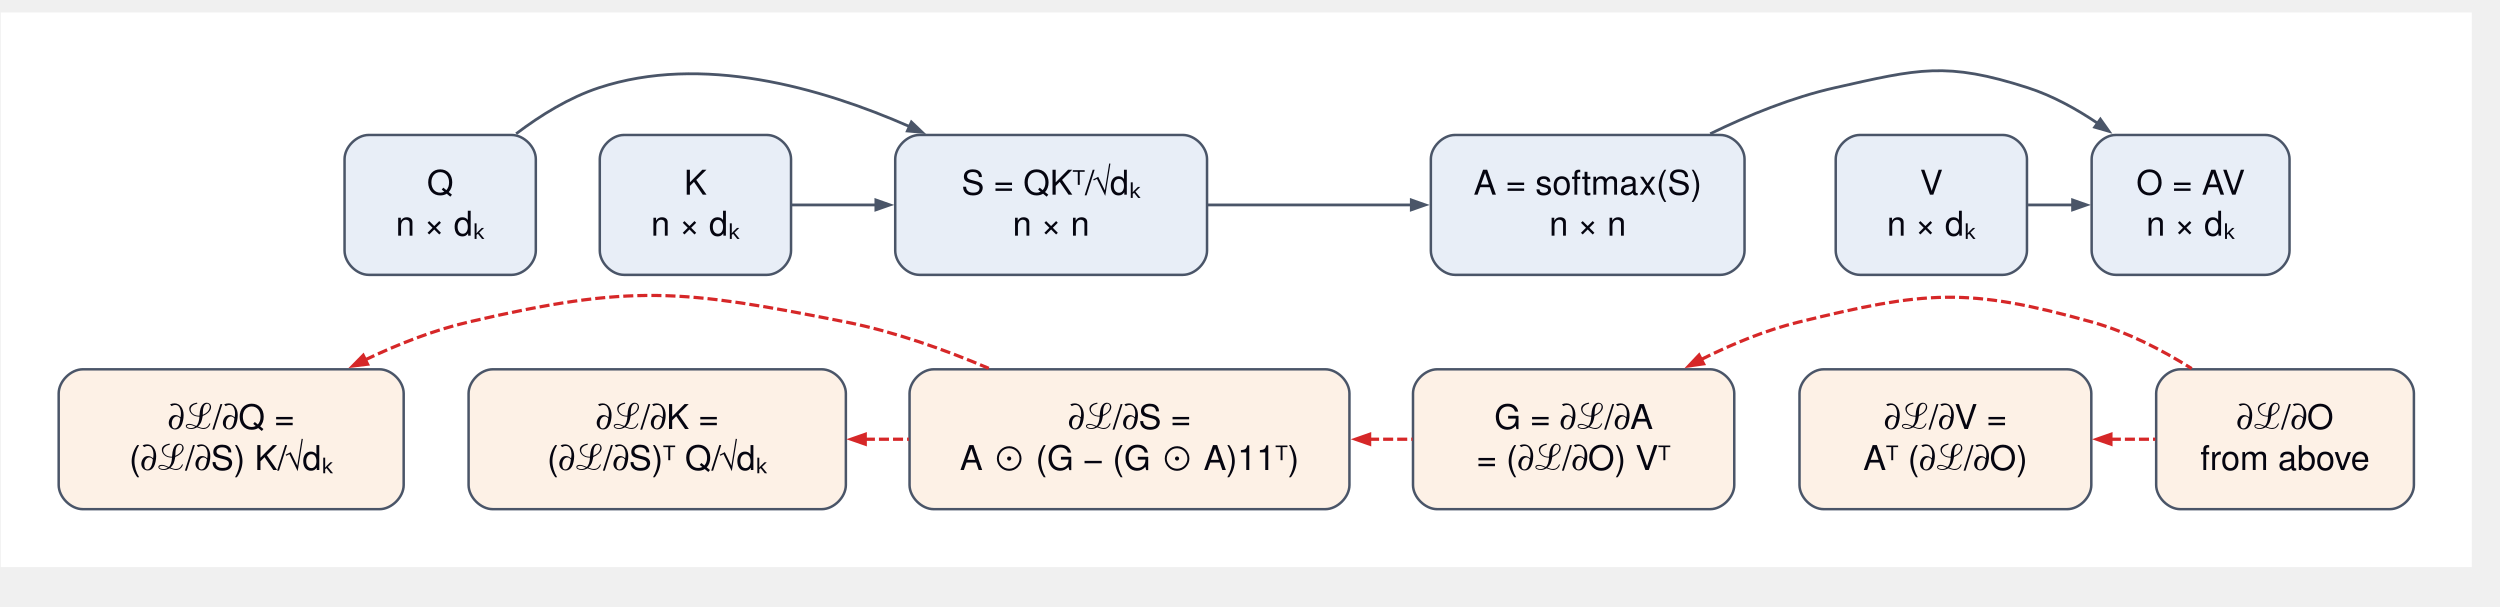
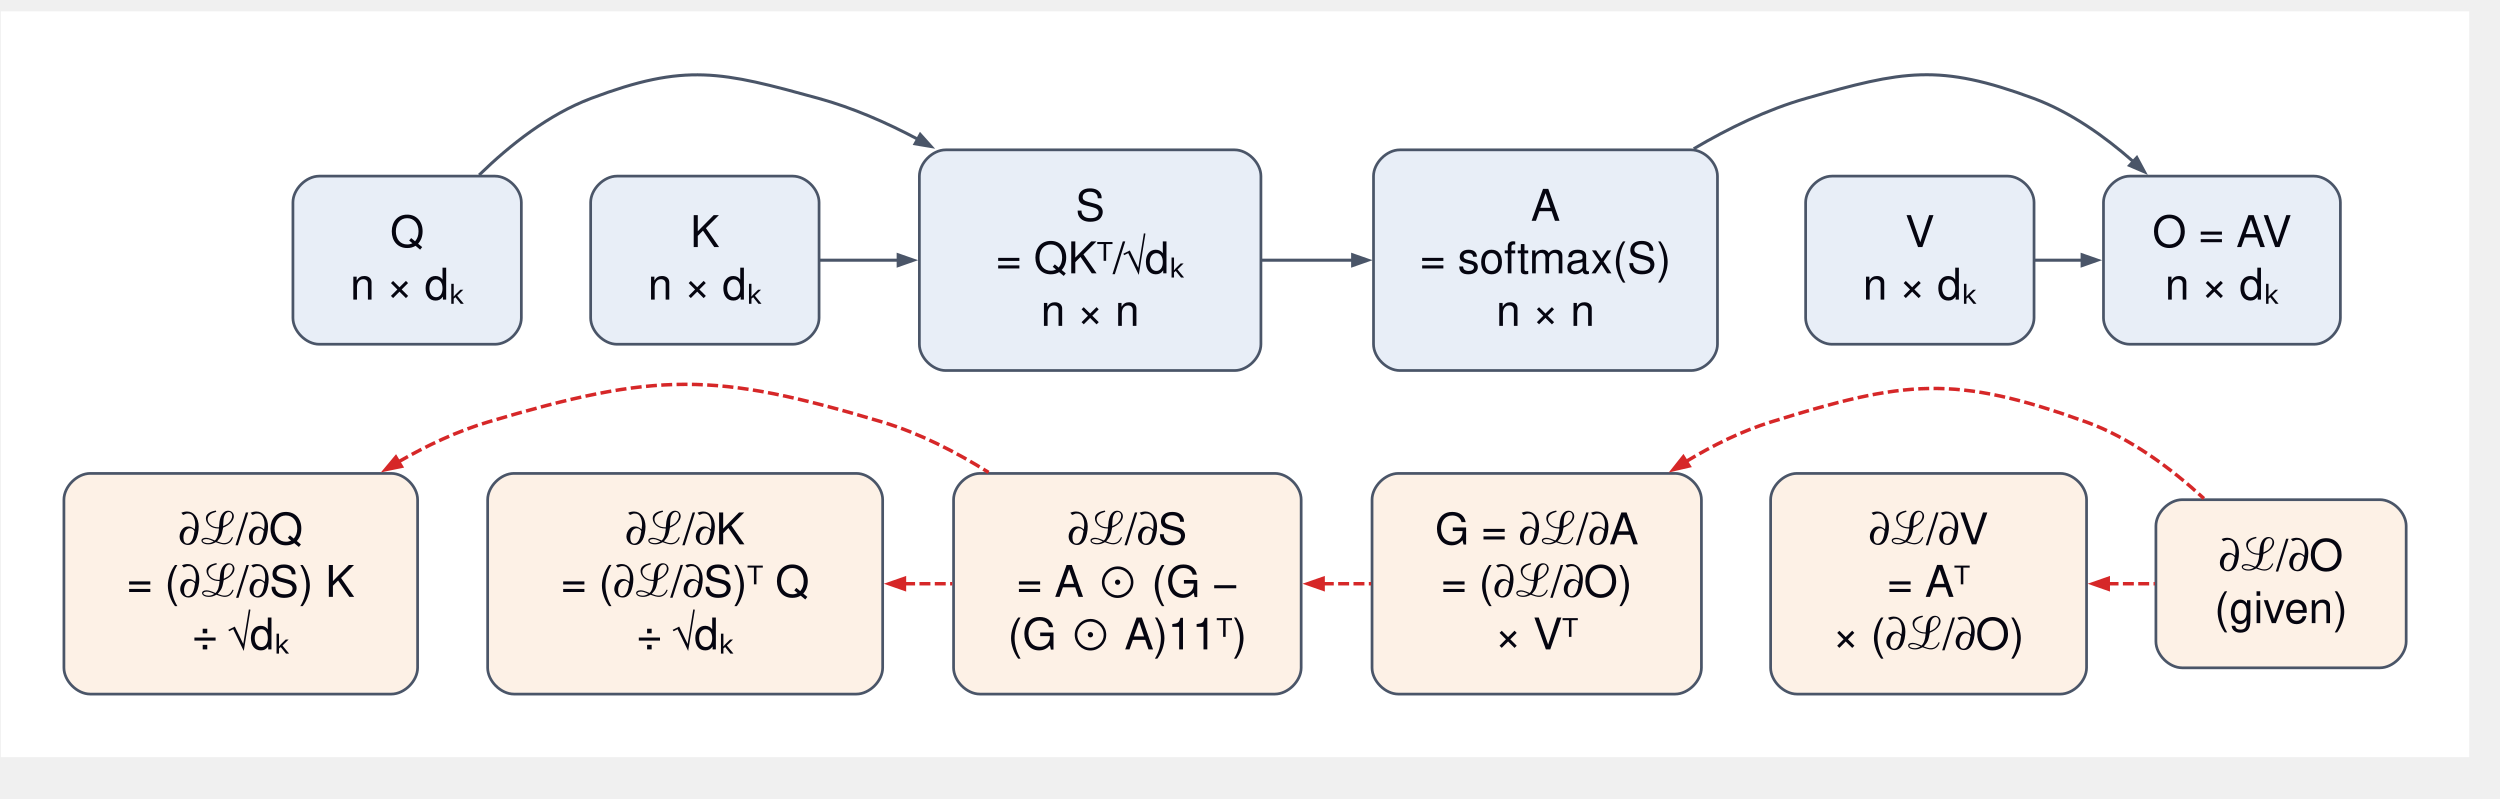
- <svg xmlns="http://www.w3.org/2000/svg" width="1258" height="305" viewBox="14.00 14.00 1244.00 290.00">
-   <g id="graph0" class="graph" transform="scale(1 1) rotate(0) translate(43.2 261.56)">
-     <polygon fill="#ffffff" stroke="none" points="-28.8,28.8 -28.8,-247.16 1200.76,-247.16 1200.76,28.8 -28.8,28.8" />
+ <svg xmlns="http://www.w3.org/2000/svg" width="1156" height="369" viewBox="14.00 14.00 1142.00 355.00">
+   <g id="graph0" class="graph" transform="scale(1 1) rotate(0) translate(43.2 326.29)">
+     <polygon fill="#ffffff" stroke="none" points="-28.8,28.8 -28.8,-311.89 1098.74,-311.89 1098.74,28.8 -28.8,28.8" />
    <g id="node1" class="node">
-       <path fill="#e8eef7" stroke="#4a5568" stroke-width="1.25" d="M225.42,-186.2C225.42,-186.2 154.25,-186.2 154.25,-186.2 148.25,-186.2 142.25,-180.2 142.25,-174.2 142.25,-174.2 142.25,-128.6 142.25,-128.6 142.25,-122.6 148.25,-116.6 154.25,-116.6 154.25,-116.6 225.42,-116.6 225.42,-116.6 231.42,-116.6 237.42,-122.6 237.42,-128.6 237.42,-128.6 237.42,-174.2 237.42,-174.2 237.42,-180.2 231.42,-186.2 225.42,-186.2" />
-       <text xml:space="preserve" text-anchor="middle" x="189.84" y="-156.5" font-family="Helvetica,sans-Serif" font-size="17.00" fill="#050510">Q</text>
-       <text xml:space="preserve" text-anchor="middle" x="189.84" y="-136.1" font-family="Helvetica,sans-Serif" font-size="17.00" fill="#050510">n × dₖ</text>
+       <path fill="#e8eef7" stroke="#4a5568" stroke-width="1.25" d="M196.95,-236.6C196.95,-236.6 116.61,-236.6 116.61,-236.6 110.61,-236.6 104.61,-230.6 104.61,-224.6 104.61,-224.6 104.61,-171.8 104.61,-171.8 104.61,-165.8 110.61,-159.8 116.61,-159.8 116.61,-159.8 196.95,-159.8 196.95,-159.8 202.95,-159.8 208.95,-165.8 208.95,-171.8 208.95,-171.8 208.95,-224.6 208.95,-224.6 208.95,-230.6 202.95,-236.6 196.95,-236.6" />
+       <text xml:space="preserve" text-anchor="middle" x="156.78" y="-204.2" font-family="Helvetica,sans-Serif" font-size="20.00" fill="#050510">Q</text>
+       <text xml:space="preserve" text-anchor="middle" x="156.78" y="-180.2" font-family="Helvetica,sans-Serif" font-size="20.00" fill="#050510">n × dₖ</text>
    </g>
    <g id="node2" class="node">
-       <path fill="#e8eef7" stroke="#4a5568" stroke-width="1.25" d="M352.42,-186.2C352.42,-186.2 281.25,-186.2 281.25,-186.2 275.25,-186.2 269.25,-180.2 269.25,-174.2 269.25,-174.2 269.25,-128.6 269.25,-128.6 269.25,-122.6 275.25,-116.6 281.25,-116.6 281.25,-116.6 352.42,-116.6 352.42,-116.6 358.42,-116.6 364.42,-122.6 364.42,-128.6 364.42,-128.6 364.42,-174.2 364.42,-174.2 364.42,-180.2 358.42,-186.2 352.42,-186.2" />
-       <text xml:space="preserve" text-anchor="middle" x="316.84" y="-156.5" font-family="Helvetica,sans-Serif" font-size="17.00" fill="#050510">K</text>
-       <text xml:space="preserve" text-anchor="middle" x="316.84" y="-136.1" font-family="Helvetica,sans-Serif" font-size="17.00" fill="#050510">n × dₖ</text>
+       <path fill="#e8eef7" stroke="#4a5568" stroke-width="1.25" d="M332.95,-236.6C332.95,-236.6 252.61,-236.6 252.61,-236.6 246.61,-236.6 240.61,-230.6 240.61,-224.6 240.61,-224.6 240.61,-171.8 240.61,-171.8 240.61,-165.8 246.61,-159.8 252.61,-159.8 252.61,-159.8 332.95,-159.8 332.95,-159.8 338.95,-159.8 344.95,-165.8 344.95,-171.8 344.95,-171.8 344.95,-224.6 344.95,-224.6 344.95,-230.6 338.95,-236.6 332.95,-236.6" />
+       <text xml:space="preserve" text-anchor="middle" x="292.78" y="-204.2" font-family="Helvetica,sans-Serif" font-size="20.00" fill="#050510">K</text>
+       <text xml:space="preserve" text-anchor="middle" x="292.78" y="-180.2" font-family="Helvetica,sans-Serif" font-size="20.00" fill="#050510">n × dₖ</text>
    </g>
    <g id="node3" class="node">
-       <path fill="#e8eef7" stroke="#4a5568" stroke-width="1.25" d="M559.42,-186.2C559.42,-186.2 428.26,-186.2 428.26,-186.2 422.26,-186.2 416.26,-180.2 416.26,-174.2 416.26,-174.2 416.26,-128.6 416.26,-128.6 416.26,-122.6 422.26,-116.6 428.26,-116.6 428.26,-116.6 559.42,-116.6 559.42,-116.6 565.42,-116.6 571.42,-122.6 571.42,-128.6 571.42,-128.6 571.42,-174.2 571.42,-174.2 571.42,-180.2 565.42,-186.2 559.42,-186.2" />
-       <text xml:space="preserve" text-anchor="middle" x="493.84" y="-156.5" font-family="Helvetica,sans-Serif" font-size="17.00" fill="#050510">S = QKᵀ/√dₖ</text>
-       <text xml:space="preserve" text-anchor="middle" x="493.84" y="-136.1" font-family="Helvetica,sans-Serif" font-size="17.00" fill="#050510">n × n</text>
+       <path fill="#e8eef7" stroke="#4a5568" stroke-width="1.25" d="M534.79,-248.6C534.79,-248.6 402.77,-248.6 402.77,-248.6 396.77,-248.6 390.77,-242.6 390.77,-236.6 390.77,-236.6 390.77,-159.8 390.77,-159.8 390.77,-153.8 396.77,-147.8 402.77,-147.8 402.77,-147.8 534.79,-147.8 534.79,-147.8 540.79,-147.8 546.79,-153.8 546.79,-159.8 546.79,-159.8 546.79,-236.6 546.79,-236.6 546.79,-242.6 540.79,-248.6 534.79,-248.6" />
+       <text xml:space="preserve" text-anchor="middle" x="468.78" y="-216.2" font-family="Helvetica,sans-Serif" font-size="20.00" fill="#050510">S</text>
+       <text xml:space="preserve" text-anchor="middle" x="468.78" y="-192.2" font-family="Helvetica,sans-Serif" font-size="20.00" fill="#050510">= QKᵀ/√dₖ</text>
+       <text xml:space="preserve" text-anchor="middle" x="468.78" y="-168.2" font-family="Helvetica,sans-Serif" font-size="20.00" fill="#050510">n × n</text>
    </g>
    <g id="edge3" class="edge">
-       <path fill="none" stroke="#4a5568" stroke-width="1.4" d="M227.62,-186.8C239.86,-196.08 254.1,-204.85 268.84,-209.7 319.9,-226.5 378.74,-210.03 423.44,-190.37" />
-       <polygon fill="#4a5568" stroke="#4a5568" stroke-width="1.4" points="424.32,-192.66 429.69,-187.54 422.3,-188.19 424.32,-192.66" />
+       <path fill="none" stroke="#4a5568" stroke-width="1.4" d="M189.66,-237.1C203.8,-250.91 221.52,-264.83 240.78,-272.1 284.03,-288.42 300.22,-284.37 344.78,-272.1 360.17,-267.86 375.58,-261.16 390.05,-253.47" />
+       <polygon fill="#4a5568" stroke="#4a5568" stroke-width="1.4" points="391.17,-255.65 396.12,-250.14 388.81,-251.36 391.17,-255.65" />
    </g>
    <g id="node7" class="node">
-       <path fill="#fdf1e6" stroke="#4a5568" stroke-width="1.25" d="M159.67,-69.6C159.67,-69.6 12,-69.6 12,-69.6 6,-69.6 0,-63.6 0,-57.6 0,-57.6 0,-12 0,-12 0,-6 6,0 12,0 12,0 159.67,0 159.67,0 165.67,0 171.67,-6 171.67,-12 171.67,-12 171.67,-57.6 171.67,-57.6 171.67,-63.6 165.67,-69.6 159.67,-69.6" />
-       <text xml:space="preserve" text-anchor="middle" x="85.84" y="-39.9" font-family="Helvetica,sans-Serif" font-size="17.00" fill="#050510">∂ℒ/∂Q =</text>
-       <text xml:space="preserve" text-anchor="middle" x="85.84" y="-19.5" font-family="Helvetica,sans-Serif" font-size="17.00" fill="#050510">(∂ℒ/∂S) K/√dₖ</text>
+       <path fill="#fdf1e6" stroke="#4a5568" stroke-width="1.25" d="M149.56,-100.8C149.56,-100.8 12,-100.8 12,-100.8 6,-100.8 0,-94.8 0,-88.8 0,-88.8 0,-12 0,-12 0,-6 6,0 12,0 12,0 149.56,0 149.56,0 155.56,0 161.56,-6 161.56,-12 161.56,-12 161.56,-88.8 161.56,-88.8 161.56,-94.8 155.56,-100.8 149.56,-100.8" />
+       <text xml:space="preserve" text-anchor="middle" x="80.78" y="-68.4" font-family="Helvetica,sans-Serif" font-size="20.00" fill="#050510">∂ℒ/∂Q</text>
+       <text xml:space="preserve" text-anchor="middle" x="80.78" y="-44.4" font-family="Helvetica,sans-Serif" font-size="20.00" fill="#050510">= (∂ℒ/∂S) K</text>
+       <text xml:space="preserve" text-anchor="middle" x="80.78" y="-20.4" font-family="Helvetica,sans-Serif" font-size="20.00" fill="#050510">÷ √dₖ</text>
    </g>
    <g id="edge2" class="edge">
-       <path fill="none" stroke="#4a5568" stroke-width="1.4" d="M364.89,-151.4C378.93,-151.4 392.97,-151.4 407.02,-151.4" />
-       <polygon fill="#4a5568" stroke="#4a5568" stroke-width="1.4" points="406.64,-153.85 413.64,-151.4 406.64,-148.95 406.64,-153.85" />
+       <path fill="none" stroke="#4a5568" stroke-width="1.4" d="M345.37,-198.2C357.28,-198.2 369.19,-198.2 381.1,-198.2" />
+       <polygon fill="#4a5568" stroke="#4a5568" stroke-width="1.4" points="381.09,-200.65 388.09,-198.2 381.09,-195.75 381.09,-200.65" />
    </g>
    <g id="node8" class="node">
-       <path fill="#fdf1e6" stroke="#4a5568" stroke-width="1.25" d="M379.7,-69.6C379.7,-69.6 215.97,-69.6 215.97,-69.6 209.97,-69.6 203.97,-63.6 203.97,-57.6 203.97,-57.6 203.97,-12 203.97,-12 203.97,-6 209.97,0 215.97,0 215.97,0 379.7,0 379.7,0 385.7,0 391.7,-6 391.7,-12 391.7,-12 391.7,-57.6 391.7,-57.6 391.7,-63.6 385.7,-69.6 379.7,-69.6" />
-       <text xml:space="preserve" text-anchor="middle" x="297.84" y="-39.9" font-family="Helvetica,sans-Serif" font-size="17.00" fill="#050510">∂ℒ/∂K =</text>
-       <text xml:space="preserve" text-anchor="middle" x="297.84" y="-19.5" font-family="Helvetica,sans-Serif" font-size="17.00" fill="#050510">(∂ℒ/∂S)ᵀ Q/√dₖ</text>
+       <path fill="#fdf1e6" stroke="#4a5568" stroke-width="1.25" d="M362,-100.8C362,-100.8 205.56,-100.8 205.56,-100.8 199.56,-100.8 193.56,-94.8 193.56,-88.8 193.56,-88.8 193.56,-12 193.56,-12 193.56,-6 199.56,0 205.56,0 205.56,0 362,0 362,0 368,0 374,-6 374,-12 374,-12 374,-88.8 374,-88.8 374,-94.8 368,-100.8 362,-100.8" />
+       <text xml:space="preserve" text-anchor="middle" x="283.78" y="-68.4" font-family="Helvetica,sans-Serif" font-size="20.00" fill="#050510">∂ℒ/∂K</text>
+       <text xml:space="preserve" text-anchor="middle" x="283.78" y="-44.4" font-family="Helvetica,sans-Serif" font-size="20.00" fill="#050510">= (∂ℒ/∂S)ᵀ Q</text>
+       <text xml:space="preserve" text-anchor="middle" x="283.78" y="-20.4" font-family="Helvetica,sans-Serif" font-size="20.00" fill="#050510">÷ √dₖ</text>
    </g>
    <g id="node4" class="node">
-       <path fill="#e8eef7" stroke="#4a5568" stroke-width="1.25" d="M826.88,-186.2C826.88,-186.2 694.79,-186.2 694.79,-186.2 688.79,-186.2 682.79,-180.2 682.79,-174.2 682.79,-174.2 682.79,-128.6 682.79,-128.6 682.79,-122.6 688.79,-116.6 694.79,-116.6 694.79,-116.6 826.88,-116.6 826.88,-116.6 832.88,-116.6 838.88,-122.6 838.88,-128.6 838.88,-128.6 838.88,-174.2 838.88,-174.2 838.88,-180.2 832.88,-186.2 826.88,-186.2" />
-       <text xml:space="preserve" text-anchor="middle" x="760.84" y="-156.5" font-family="Helvetica,sans-Serif" font-size="17.00" fill="#050510">A = softmax(S)</text>
-       <text xml:space="preserve" text-anchor="middle" x="760.84" y="-136.1" font-family="Helvetica,sans-Serif" font-size="17.00" fill="#050510">n × n</text>
+       <path fill="#e8eef7" stroke="#4a5568" stroke-width="1.25" d="M743.34,-248.6C743.34,-248.6 610.22,-248.6 610.22,-248.6 604.22,-248.6 598.22,-242.6 598.22,-236.6 598.22,-236.6 598.22,-159.8 598.22,-159.8 598.22,-153.8 604.22,-147.8 610.22,-147.8 610.22,-147.8 743.34,-147.8 743.34,-147.8 749.34,-147.8 755.34,-153.8 755.34,-159.8 755.34,-159.8 755.34,-236.6 755.34,-236.6 755.34,-242.6 749.34,-248.6 743.34,-248.6" />
+       <text xml:space="preserve" text-anchor="middle" x="676.78" y="-216.2" font-family="Helvetica,sans-Serif" font-size="20.00" fill="#050510">A</text>
+       <text xml:space="preserve" text-anchor="middle" x="676.78" y="-192.2" font-family="Helvetica,sans-Serif" font-size="20.00" fill="#050510">= softmax(S)</text>
+       <text xml:space="preserve" text-anchor="middle" x="676.78" y="-168.2" font-family="Helvetica,sans-Serif" font-size="20.00" fill="#050510">n × n</text>
    </g>
    <g id="edge4" class="edge">
-       <path fill="none" stroke="#4a5568" stroke-width="1.4" d="M571.8,-151.4C605.58,-151.4 639.36,-151.4 673.14,-151.4" />
-       <polygon fill="#4a5568" stroke="#4a5568" stroke-width="1.4" points="673.07,-153.85 680.07,-151.4 673.07,-148.95 673.07,-153.85" />
+       <path fill="none" stroke="#4a5568" stroke-width="1.4" d="M547.19,-198.2C561.03,-198.2 574.87,-198.2 588.71,-198.2" />
+       <polygon fill="#4a5568" stroke="#4a5568" stroke-width="1.4" points="588.69,-200.65 595.69,-198.2 588.69,-195.75 588.69,-200.65" />
    </g>
    <g id="node9" class="node">
-       <path fill="#fdf1e6" stroke="#4a5568" stroke-width="1.25" d="M630.28,-69.6C630.28,-69.6 435.39,-69.6 435.39,-69.6 429.39,-69.6 423.39,-63.6 423.39,-57.6 423.39,-57.6 423.39,-12 423.39,-12 423.39,-6 429.39,0 435.39,0 435.39,0 630.28,0 630.28,0 636.28,0 642.28,-6 642.28,-12 642.28,-12 642.28,-57.6 642.28,-57.6 642.28,-63.6 636.28,-69.6 630.28,-69.6" />
-       <text xml:space="preserve" text-anchor="middle" x="532.84" y="-39.9" font-family="Helvetica,sans-Serif" font-size="17.00" fill="#050510">∂ℒ/∂S =</text>
-       <text xml:space="preserve" text-anchor="middle" x="532.84" y="-19.5" font-family="Helvetica,sans-Serif" font-size="17.00" fill="#050510">A ⊙ (G − (G ⊙ A)11ᵀ)</text>
+       <path fill="#fdf1e6" stroke="#4a5568" stroke-width="1.25" d="M553.17,-100.8C553.17,-100.8 418.39,-100.8 418.39,-100.8 412.39,-100.8 406.39,-94.8 406.39,-88.8 406.39,-88.8 406.39,-12 406.39,-12 406.39,-6 412.39,0 418.39,0 418.39,0 553.17,0 553.17,0 559.17,0 565.17,-6 565.17,-12 565.17,-12 565.17,-88.8 565.17,-88.8 565.17,-94.8 559.17,-100.8 553.17,-100.8" />
+       <text xml:space="preserve" text-anchor="middle" x="485.78" y="-68.4" font-family="Helvetica,sans-Serif" font-size="20.00" fill="#050510">∂ℒ/∂S</text>
+       <text xml:space="preserve" text-anchor="middle" x="485.78" y="-44.4" font-family="Helvetica,sans-Serif" font-size="20.00" fill="#050510">= A ⊙ (G −</text>
+       <text xml:space="preserve" text-anchor="middle" x="485.78" y="-20.4" font-family="Helvetica,sans-Serif" font-size="20.00" fill="#050510">(G ⊙ A)11ᵀ)</text>
    </g>
    <g id="node5" class="node">
-       <path fill="#e8eef7" stroke="#4a5568" stroke-width="1.25" d="M967.42,-186.2C967.42,-186.2 896.25,-186.2 896.25,-186.2 890.25,-186.2 884.25,-180.2 884.25,-174.2 884.25,-174.2 884.25,-128.6 884.25,-128.6 884.25,-122.6 890.25,-116.6 896.25,-116.6 896.25,-116.6 967.42,-116.6 967.42,-116.6 973.42,-116.6 979.42,-122.6 979.42,-128.6 979.42,-128.6 979.42,-174.2 979.42,-174.2 979.42,-180.2 973.42,-186.2 967.42,-186.2" />
-       <text xml:space="preserve" text-anchor="middle" x="931.84" y="-156.5" font-family="Helvetica,sans-Serif" font-size="17.00" fill="#050510">V</text>
-       <text xml:space="preserve" text-anchor="middle" x="931.84" y="-136.1" font-family="Helvetica,sans-Serif" font-size="17.00" fill="#050510">n × dₖ</text>
+       <path fill="#e8eef7" stroke="#4a5568" stroke-width="1.25" d="M887.95,-236.6C887.95,-236.6 807.61,-236.6 807.61,-236.6 801.61,-236.6 795.61,-230.6 795.61,-224.6 795.61,-224.6 795.61,-171.8 795.61,-171.8 795.61,-165.8 801.61,-159.8 807.61,-159.8 807.61,-159.8 887.95,-159.8 887.95,-159.8 893.95,-159.8 899.95,-165.8 899.95,-171.8 899.95,-171.8 899.95,-224.6 899.95,-224.6 899.95,-230.6 893.95,-236.6 887.95,-236.6" />
+       <text xml:space="preserve" text-anchor="middle" x="847.78" y="-204.2" font-family="Helvetica,sans-Serif" font-size="20.00" fill="#050510">V</text>
+       <text xml:space="preserve" text-anchor="middle" x="847.78" y="-180.2" font-family="Helvetica,sans-Serif" font-size="20.00" fill="#050510">n × dₖ</text>
    </g>
    <g id="node6" class="node">
-       <path fill="#e8eef7" stroke="#4a5568" stroke-width="1.25" d="M1098.07,-186.2C1098.07,-186.2 1023.6,-186.2 1023.6,-186.2 1017.6,-186.2 1011.6,-180.2 1011.6,-174.2 1011.6,-174.2 1011.6,-128.6 1011.6,-128.6 1011.6,-122.6 1017.6,-116.6 1023.6,-116.6 1023.6,-116.6 1098.07,-116.6 1098.07,-116.6 1104.07,-116.6 1110.07,-122.6 1110.07,-128.6 1110.07,-128.6 1110.07,-174.2 1110.07,-174.2 1110.07,-180.2 1104.07,-186.2 1098.07,-186.2" />
-       <text xml:space="preserve" text-anchor="middle" x="1060.84" y="-156.5" font-family="Helvetica,sans-Serif" font-size="17.00" fill="#050510">O = AV</text>
-       <text xml:space="preserve" text-anchor="middle" x="1060.84" y="-136.1" font-family="Helvetica,sans-Serif" font-size="17.00" fill="#050510">n × dₖ</text>
+       <path fill="#e8eef7" stroke="#4a5568" stroke-width="1.25" d="M1027.89,-236.6C1027.89,-236.6 943.67,-236.6 943.67,-236.6 937.67,-236.6 931.67,-230.6 931.67,-224.6 931.67,-224.6 931.67,-171.8 931.67,-171.8 931.67,-165.8 937.67,-159.8 943.67,-159.8 943.67,-159.8 1027.89,-159.8 1027.89,-159.8 1033.89,-159.8 1039.89,-165.8 1039.89,-171.8 1039.89,-171.8 1039.89,-224.6 1039.89,-224.6 1039.89,-230.6 1033.89,-236.6 1027.89,-236.6" />
+       <text xml:space="preserve" text-anchor="middle" x="985.78" y="-204.2" font-family="Helvetica,sans-Serif" font-size="20.00" fill="#050510">O = AV</text>
+       <text xml:space="preserve" text-anchor="middle" x="985.78" y="-180.2" font-family="Helvetica,sans-Serif" font-size="20.00" fill="#050510">n × dₖ</text>
    </g>
    <g id="edge7" class="edge">
-       <path fill="none" stroke="#4a5568" stroke-width="1.4" d="M821.8,-186.8C841.01,-196.15 862.74,-204.95 883.84,-209.7 925.46,-219.07 939.23,-222.79 979.84,-209.7 992.03,-205.77 1003.93,-199.24 1014.7,-191.95" />
-       <polygon fill="#4a5568" stroke="#4a5568" stroke-width="1.4" points="1015.94,-194.08 1020.24,-188.03 1013.11,-190.08 1015.94,-194.08" />
+       <path fill="none" stroke="#4a5568" stroke-width="1.4" d="M744.5,-249.1C760.53,-258.57 778.12,-267.06 795.78,-272.1 840.23,-284.78 856.44,-288.16 899.78,-272.1 916.44,-265.92 932.05,-254.92 945.27,-243.25" />
+       <polygon fill="#4a5568" stroke="#4a5568" stroke-width="1.4" points="946.89,-245.08 950.39,-238.55 943.58,-241.47 946.89,-245.08" />
    </g>
    <g id="node10" class="node">
-       <path fill="#fdf1e6" stroke="#4a5568" stroke-width="1.25" d="M821.77,-69.6C821.77,-69.6 685.91,-69.6 685.91,-69.6 679.91,-69.6 673.91,-63.6 673.91,-57.6 673.91,-57.6 673.91,-12 673.91,-12 673.91,-6 679.91,0 685.91,0 685.91,0 821.77,0 821.77,0 827.77,0 833.77,-6 833.77,-12 833.77,-12 833.77,-57.6 833.77,-57.6 833.77,-63.6 827.77,-69.6 821.77,-69.6" />
-       <text xml:space="preserve" text-anchor="middle" x="753.84" y="-39.9" font-family="Helvetica,sans-Serif" font-size="17.00" fill="#050510">G = ∂ℒ/∂A</text>
-       <text xml:space="preserve" text-anchor="middle" x="753.84" y="-19.5" font-family="Helvetica,sans-Serif" font-size="17.00" fill="#050510">= (∂ℒ/∂O) Vᵀ</text>
+       <path fill="#fdf1e6" stroke="#4a5568" stroke-width="1.25" d="M736.01,-100.8C736.01,-100.8 609.55,-100.8 609.55,-100.8 603.55,-100.8 597.55,-94.8 597.55,-88.8 597.55,-88.8 597.55,-12 597.55,-12 597.55,-6 603.55,0 609.55,0 609.55,0 736.01,0 736.01,0 742.01,0 748.01,-6 748.01,-12 748.01,-12 748.01,-88.8 748.01,-88.8 748.01,-94.8 742.01,-100.8 736.01,-100.8" />
+       <text xml:space="preserve" text-anchor="middle" x="672.78" y="-68.4" font-family="Helvetica,sans-Serif" font-size="20.00" fill="#050510">G = ∂ℒ/∂A</text>
+       <text xml:space="preserve" text-anchor="middle" x="672.78" y="-44.4" font-family="Helvetica,sans-Serif" font-size="20.00" fill="#050510">= (∂ℒ/∂O)</text>
+       <text xml:space="preserve" text-anchor="middle" x="672.78" y="-20.4" font-family="Helvetica,sans-Serif" font-size="20.00" fill="#050510">× Vᵀ</text>
    </g>
    <g id="edge6" class="edge">
-       <path fill="none" stroke="#4a5568" stroke-width="1.4" d="M979.96,-151.4C987.45,-151.4 994.95,-151.4 1002.44,-151.4" />
-       <polygon fill="#4a5568" stroke="#4a5568" stroke-width="1.4" points="1002.12,-153.85 1009.12,-151.4 1002.12,-148.95 1002.12,-153.85" />
+       <path fill="none" stroke="#4a5568" stroke-width="1.4" d="M900.34,-198.2C907.53,-198.2 914.73,-198.2 921.93,-198.2" />
+       <polygon fill="#4a5568" stroke="#4a5568" stroke-width="1.4" points="921.92,-200.65 928.92,-198.2 921.92,-195.75 921.92,-200.65" />
    </g>
    <g id="node11" class="node">
-       <path fill="#fdf1e6" stroke="#4a5568" stroke-width="1.25" d="M999.44,-69.6C999.44,-69.6 878.23,-69.6 878.23,-69.6 872.23,-69.6 866.23,-63.6 866.23,-57.6 866.23,-57.6 866.23,-12 866.23,-12 866.23,-6 872.23,0 878.23,0 878.23,0 999.44,0 999.44,0 1005.44,0 1011.44,-6 1011.44,-12 1011.44,-12 1011.44,-57.6 1011.44,-57.6 1011.44,-63.6 1005.44,-69.6 999.44,-69.6" />
-       <text xml:space="preserve" text-anchor="middle" x="938.84" y="-39.9" font-family="Helvetica,sans-Serif" font-size="17.00" fill="#050510">∂ℒ/∂V =</text>
-       <text xml:space="preserve" text-anchor="middle" x="938.84" y="-19.5" font-family="Helvetica,sans-Serif" font-size="17.00" fill="#050510">Aᵀ (∂ℒ/∂O)</text>
+       <path fill="#fdf1e6" stroke="#4a5568" stroke-width="1.25" d="M911.94,-100.8C911.94,-100.8 791.62,-100.8 791.62,-100.8 785.62,-100.8 779.62,-94.8 779.62,-88.8 779.62,-88.8 779.62,-12 779.62,-12 779.62,-6 785.62,0 791.62,0 791.62,0 911.94,0 911.94,0 917.94,0 923.94,-6 923.94,-12 923.94,-12 923.94,-88.8 923.94,-88.8 923.94,-94.8 917.94,-100.8 911.94,-100.8" />
+       <text xml:space="preserve" text-anchor="middle" x="851.78" y="-68.4" font-family="Helvetica,sans-Serif" font-size="20.00" fill="#050510">∂ℒ/∂V</text>
+       <text xml:space="preserve" text-anchor="middle" x="851.78" y="-44.4" font-family="Helvetica,sans-Serif" font-size="20.00" fill="#050510">= Aᵀ</text>
+       <text xml:space="preserve" text-anchor="middle" x="851.78" y="-20.4" font-family="Helvetica,sans-Serif" font-size="20.00" fill="#050510">× (∂ℒ/∂O)</text>
    </g>
    <g id="node12" class="node">
-       <path fill="#fdf1e6" stroke="#4a5568" stroke-width="1.25" d="M1159.96,-69.6C1159.96,-69.6 1055.71,-69.6 1055.71,-69.6 1049.71,-69.6 1043.71,-63.6 1043.71,-57.6 1043.71,-57.6 1043.71,-12 1043.71,-12 1043.71,-6 1049.71,0 1055.71,0 1055.71,0 1159.96,0 1159.96,0 1165.96,0 1171.96,-6 1171.96,-12 1171.96,-12 1171.96,-57.6 1171.96,-57.6 1171.96,-63.6 1165.96,-69.6 1159.96,-69.6" />
-       <text xml:space="preserve" text-anchor="middle" x="1107.84" y="-39.9" font-family="Helvetica,sans-Serif" font-size="17.00" fill="#050510">∂ℒ/∂O</text>
-       <text xml:space="preserve" text-anchor="middle" x="1107.84" y="-19.5" font-family="Helvetica,sans-Serif" font-size="17.00" fill="#050510">from above</text>
+       <path fill="#fdf1e6" stroke="#4a5568" stroke-width="1.25" d="M1057.94,-88.8C1057.94,-88.8 967.62,-88.8 967.62,-88.8 961.62,-88.8 955.62,-82.8 955.62,-76.8 955.62,-76.8 955.62,-24 955.62,-24 955.62,-18 961.62,-12 967.62,-12 967.62,-12 1057.94,-12 1057.94,-12 1063.94,-12 1069.94,-18 1069.94,-24 1069.94,-24 1069.94,-76.8 1069.94,-76.8 1069.94,-82.8 1063.94,-88.8 1057.94,-88.8" />
+       <text xml:space="preserve" text-anchor="middle" x="1012.78" y="-56.4" font-family="Helvetica,sans-Serif" font-size="20.00" fill="#050510">∂ℒ/∂O</text>
+       <text xml:space="preserve" text-anchor="middle" x="1012.78" y="-32.4" font-family="Helvetica,sans-Serif" font-size="20.00" fill="#050510">(given)</text>
    </g>
    <g id="edge10" class="edge">
-       <path fill="none" stroke="#d62728" stroke-width="1.6" stroke-dasharray="5,2" d="M152.53,-74.31C168.78,-82.07 186.5,-89.05 203.84,-93.1 285.2,-112.1 309.88,-109.38 391.84,-93.1 415.74,-88.35 440.67,-79.49 462.81,-70.08" />
-       <polygon fill="#d62728" stroke="#d62728" stroke-width="1.6" points="153.7,-72.15 146.34,-71.26 151.54,-76.55 153.7,-72.15" />
+       <path fill="none" stroke="#d62728" stroke-width="1.6" stroke-dasharray="5,2" d="M152.78,-106.06C165.81,-113.57 179.73,-120.11 193.78,-124.3 270.45,-147.14 297.16,-147.3 373.78,-124.3 390.63,-119.24 407.28,-110.74 422.38,-101.27" />
+       <polygon fill="#d62728" stroke="#d62728" stroke-width="1.6" points="154.14,-104.01 146.87,-102.52 151.62,-108.22 154.14,-104.01" />
    </g>
    <g id="edge9" class="edge">
-       <path fill="none" stroke="#d62728" stroke-width="1.6" stroke-dasharray="5,2" d="M401.16,-34.8C408.45,-34.8 415.74,-34.8 423.03,-34.8" />
-       <polygon fill="#d62728" stroke="#d62728" stroke-width="1.6" points="401.35,-32.35 394.35,-34.8 401.35,-37.25 401.35,-32.35" />
+       <path fill="none" stroke="#d62728" stroke-width="1.6" stroke-dasharray="5,2" d="M383.81,-50.4C391.15,-50.4 398.48,-50.4 405.81,-50.4" />
+       <polygon fill="#d62728" stroke="#d62728" stroke-width="1.6" points="383.94,-47.95 376.94,-50.4 383.94,-52.85 383.94,-47.95" />
    </g>
    <g id="edge11" class="edge">
-       <path fill="none" stroke="#d62728" stroke-width="1.6" stroke-dasharray="5,2" d="M652.04,-34.8C659.25,-34.8 666.46,-34.8 673.67,-34.8" />
-       <polygon fill="#d62728" stroke="#d62728" stroke-width="1.6" points="652.33,-32.35 645.33,-34.8 652.33,-37.25 652.33,-32.35" />
+       <path fill="none" stroke="#d62728" stroke-width="1.6" stroke-dasharray="5,2" d="M575.07,-50.4C582.42,-50.4 589.77,-50.4 597.12,-50.4" />
+       <polygon fill="#d62728" stroke="#d62728" stroke-width="1.6" points="575.19,-47.95 568.19,-50.4 575.19,-52.85 575.19,-47.95" />
    </g>
    <g id="edge14" class="edge">
-       <path fill="none" stroke="#d62728" stroke-width="1.6" stroke-dasharray="5,2" d="M817.36,-74.51C832.69,-82.18 849.4,-89.08 865.84,-93.1 928.87,-108.52 949.35,-110.59 1011.84,-93.1 1029.11,-88.27 1046.37,-79.38 1061.39,-69.97" />
-       <polygon fill="#d62728" stroke="#d62728" stroke-width="1.6" points="818.5,-72.33 811.16,-71.29 816.24,-76.68 818.5,-72.33" />
+       <path fill="none" stroke="#d62728" stroke-width="1.6" stroke-dasharray="5,2" d="M741.01,-106.24C753.28,-113.67 766.43,-120.14 779.78,-124.3 840.88,-143.35 863.58,-146.03 923.78,-124.3 943.8,-117.07 962.5,-103.16 977.54,-89.34" />
+       <polygon fill="#d62728" stroke="#d62728" stroke-width="1.6" points="742.36,-104.2 735.13,-102.53 739.74,-108.34 742.36,-104.2" />
    </g>
    <g id="edge13" class="edge">
-       <path fill="none" stroke="#d62728" stroke-width="1.6" stroke-dasharray="5,2" d="M1021.14,-34.8C1028.53,-34.8 1035.91,-34.8 1043.3,-34.8" />
-       <polygon fill="#d62728" stroke="#d62728" stroke-width="1.6" points="1021.2,-32.35 1014.2,-34.8 1021.2,-37.25 1021.2,-32.35" />
+       <path fill="none" stroke="#d62728" stroke-width="1.6" stroke-dasharray="5,2" d="M933.54,-50.4C940.74,-50.4 947.94,-50.4 955.14,-50.4" />
+       <polygon fill="#d62728" stroke="#d62728" stroke-width="1.6" points="933.84,-47.95 926.84,-50.4 933.84,-52.85 933.84,-47.95" />
    </g>
  </g>
</svg>
